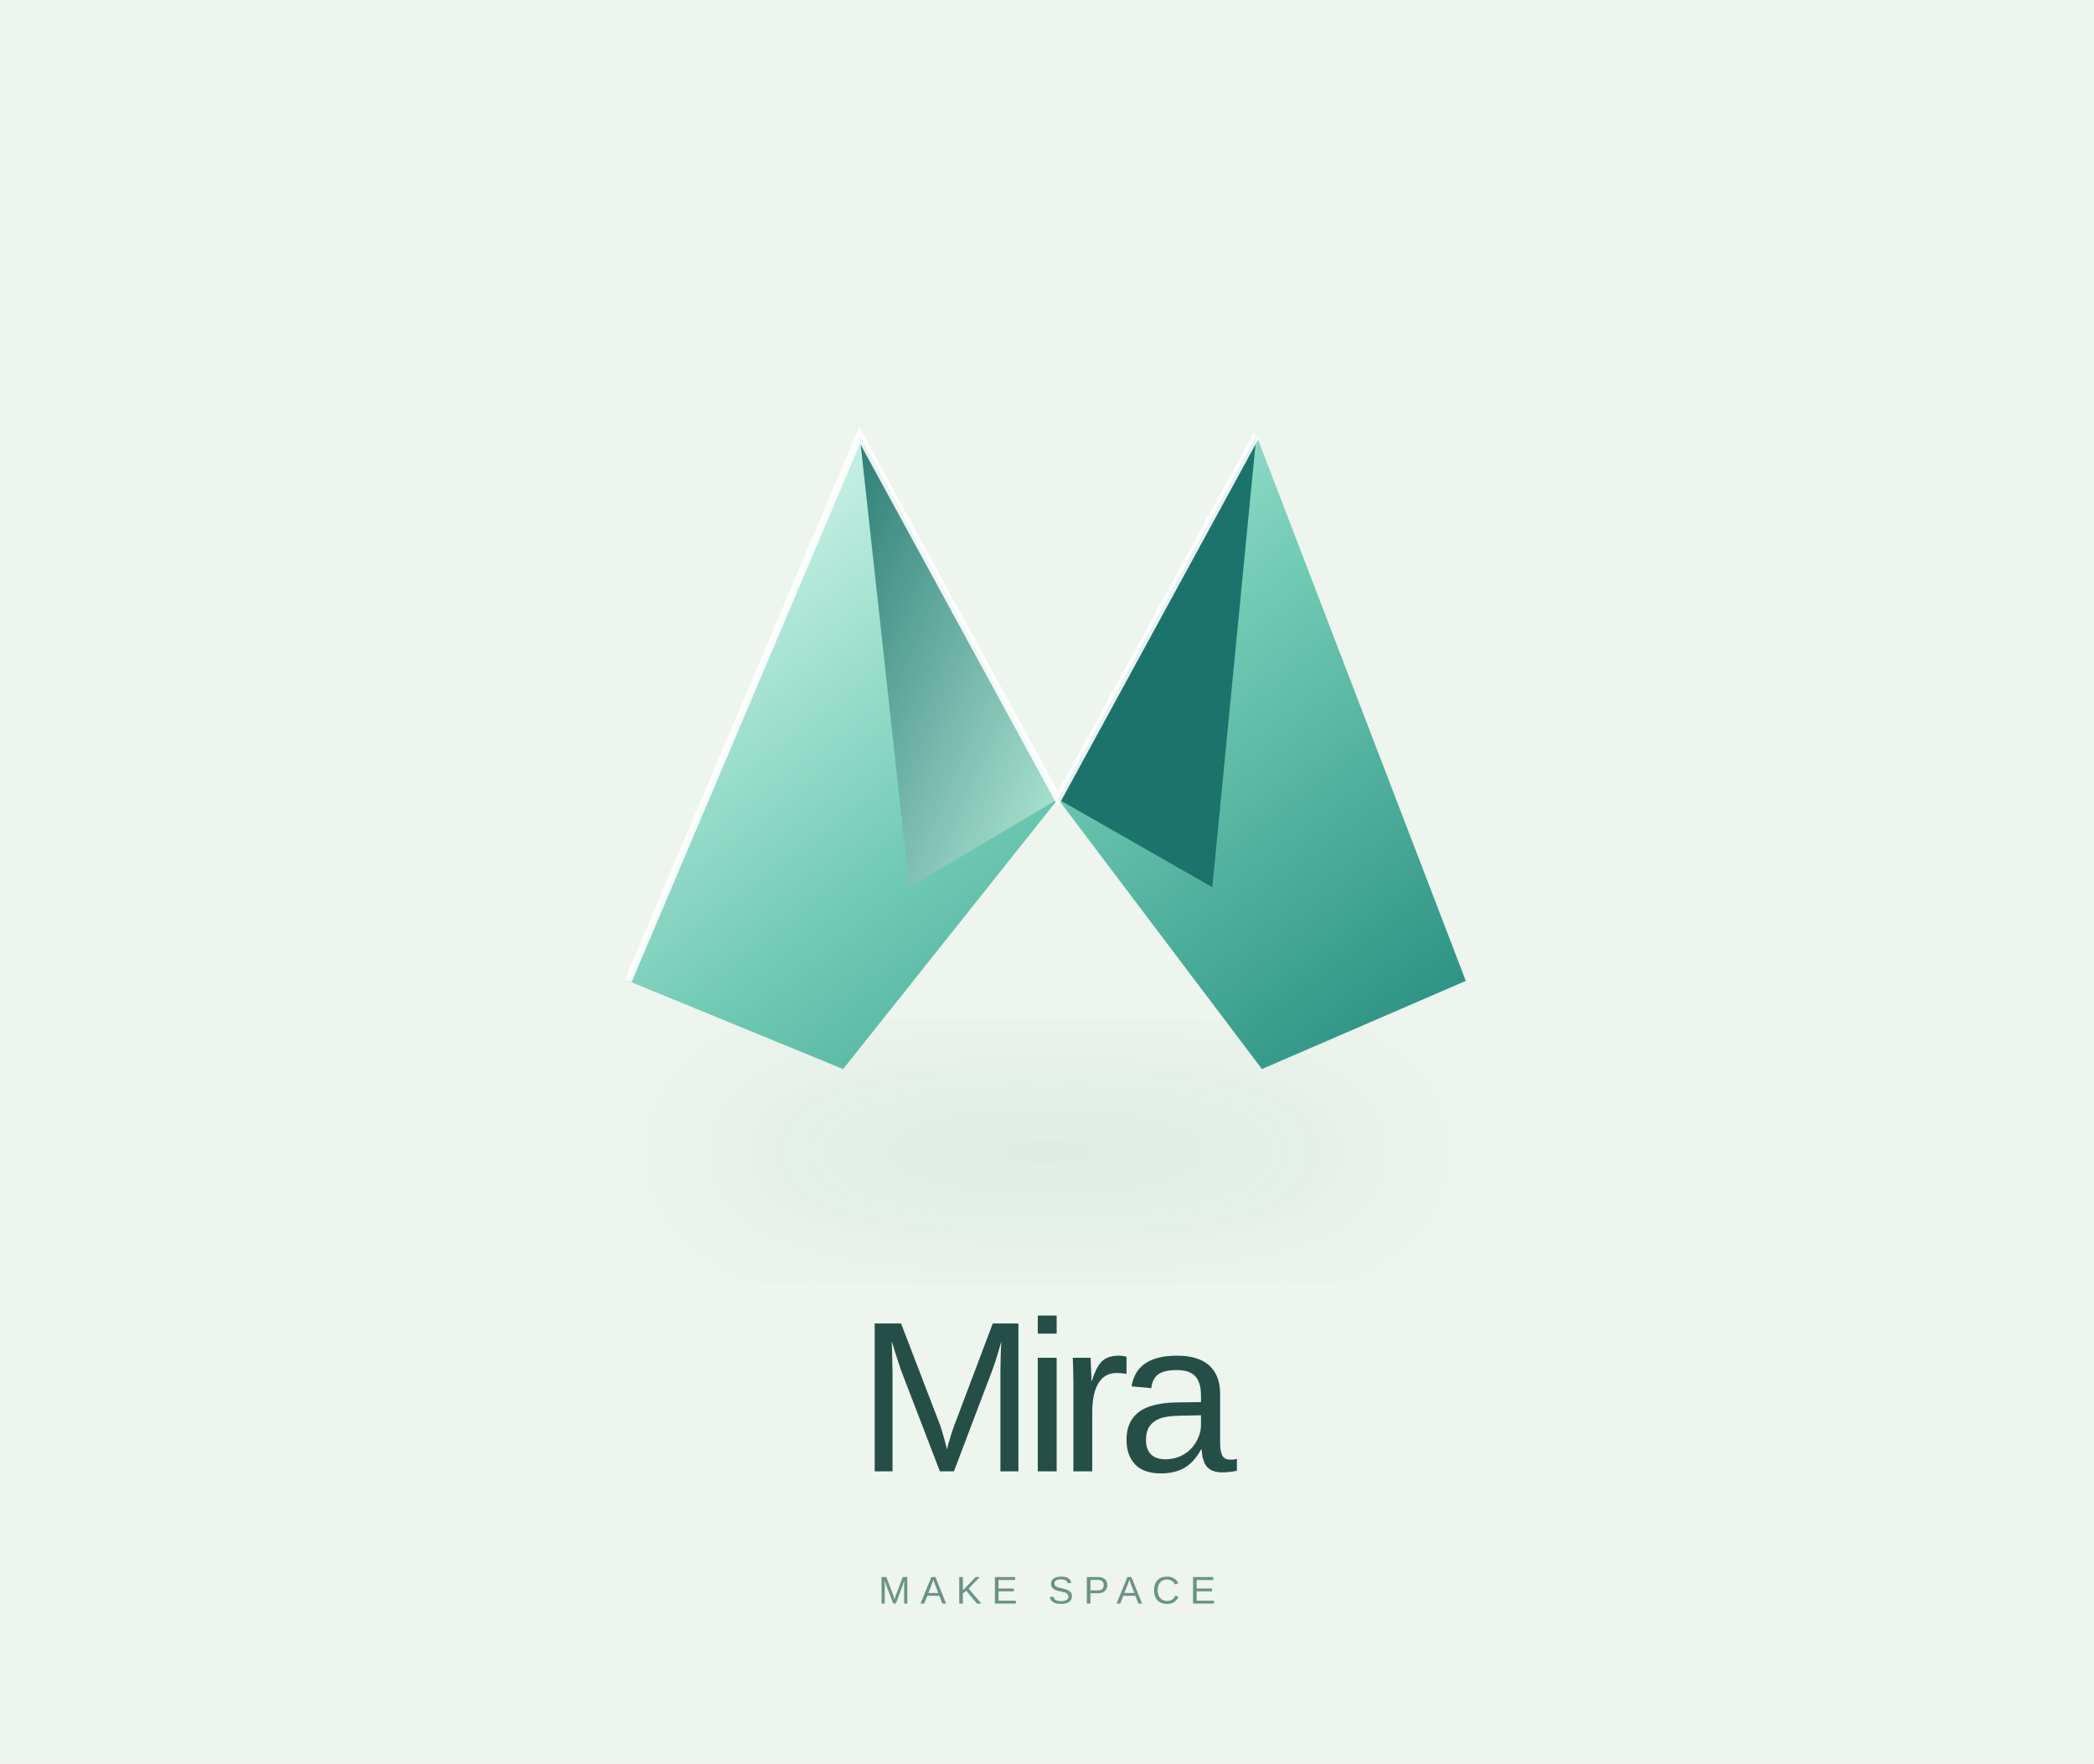
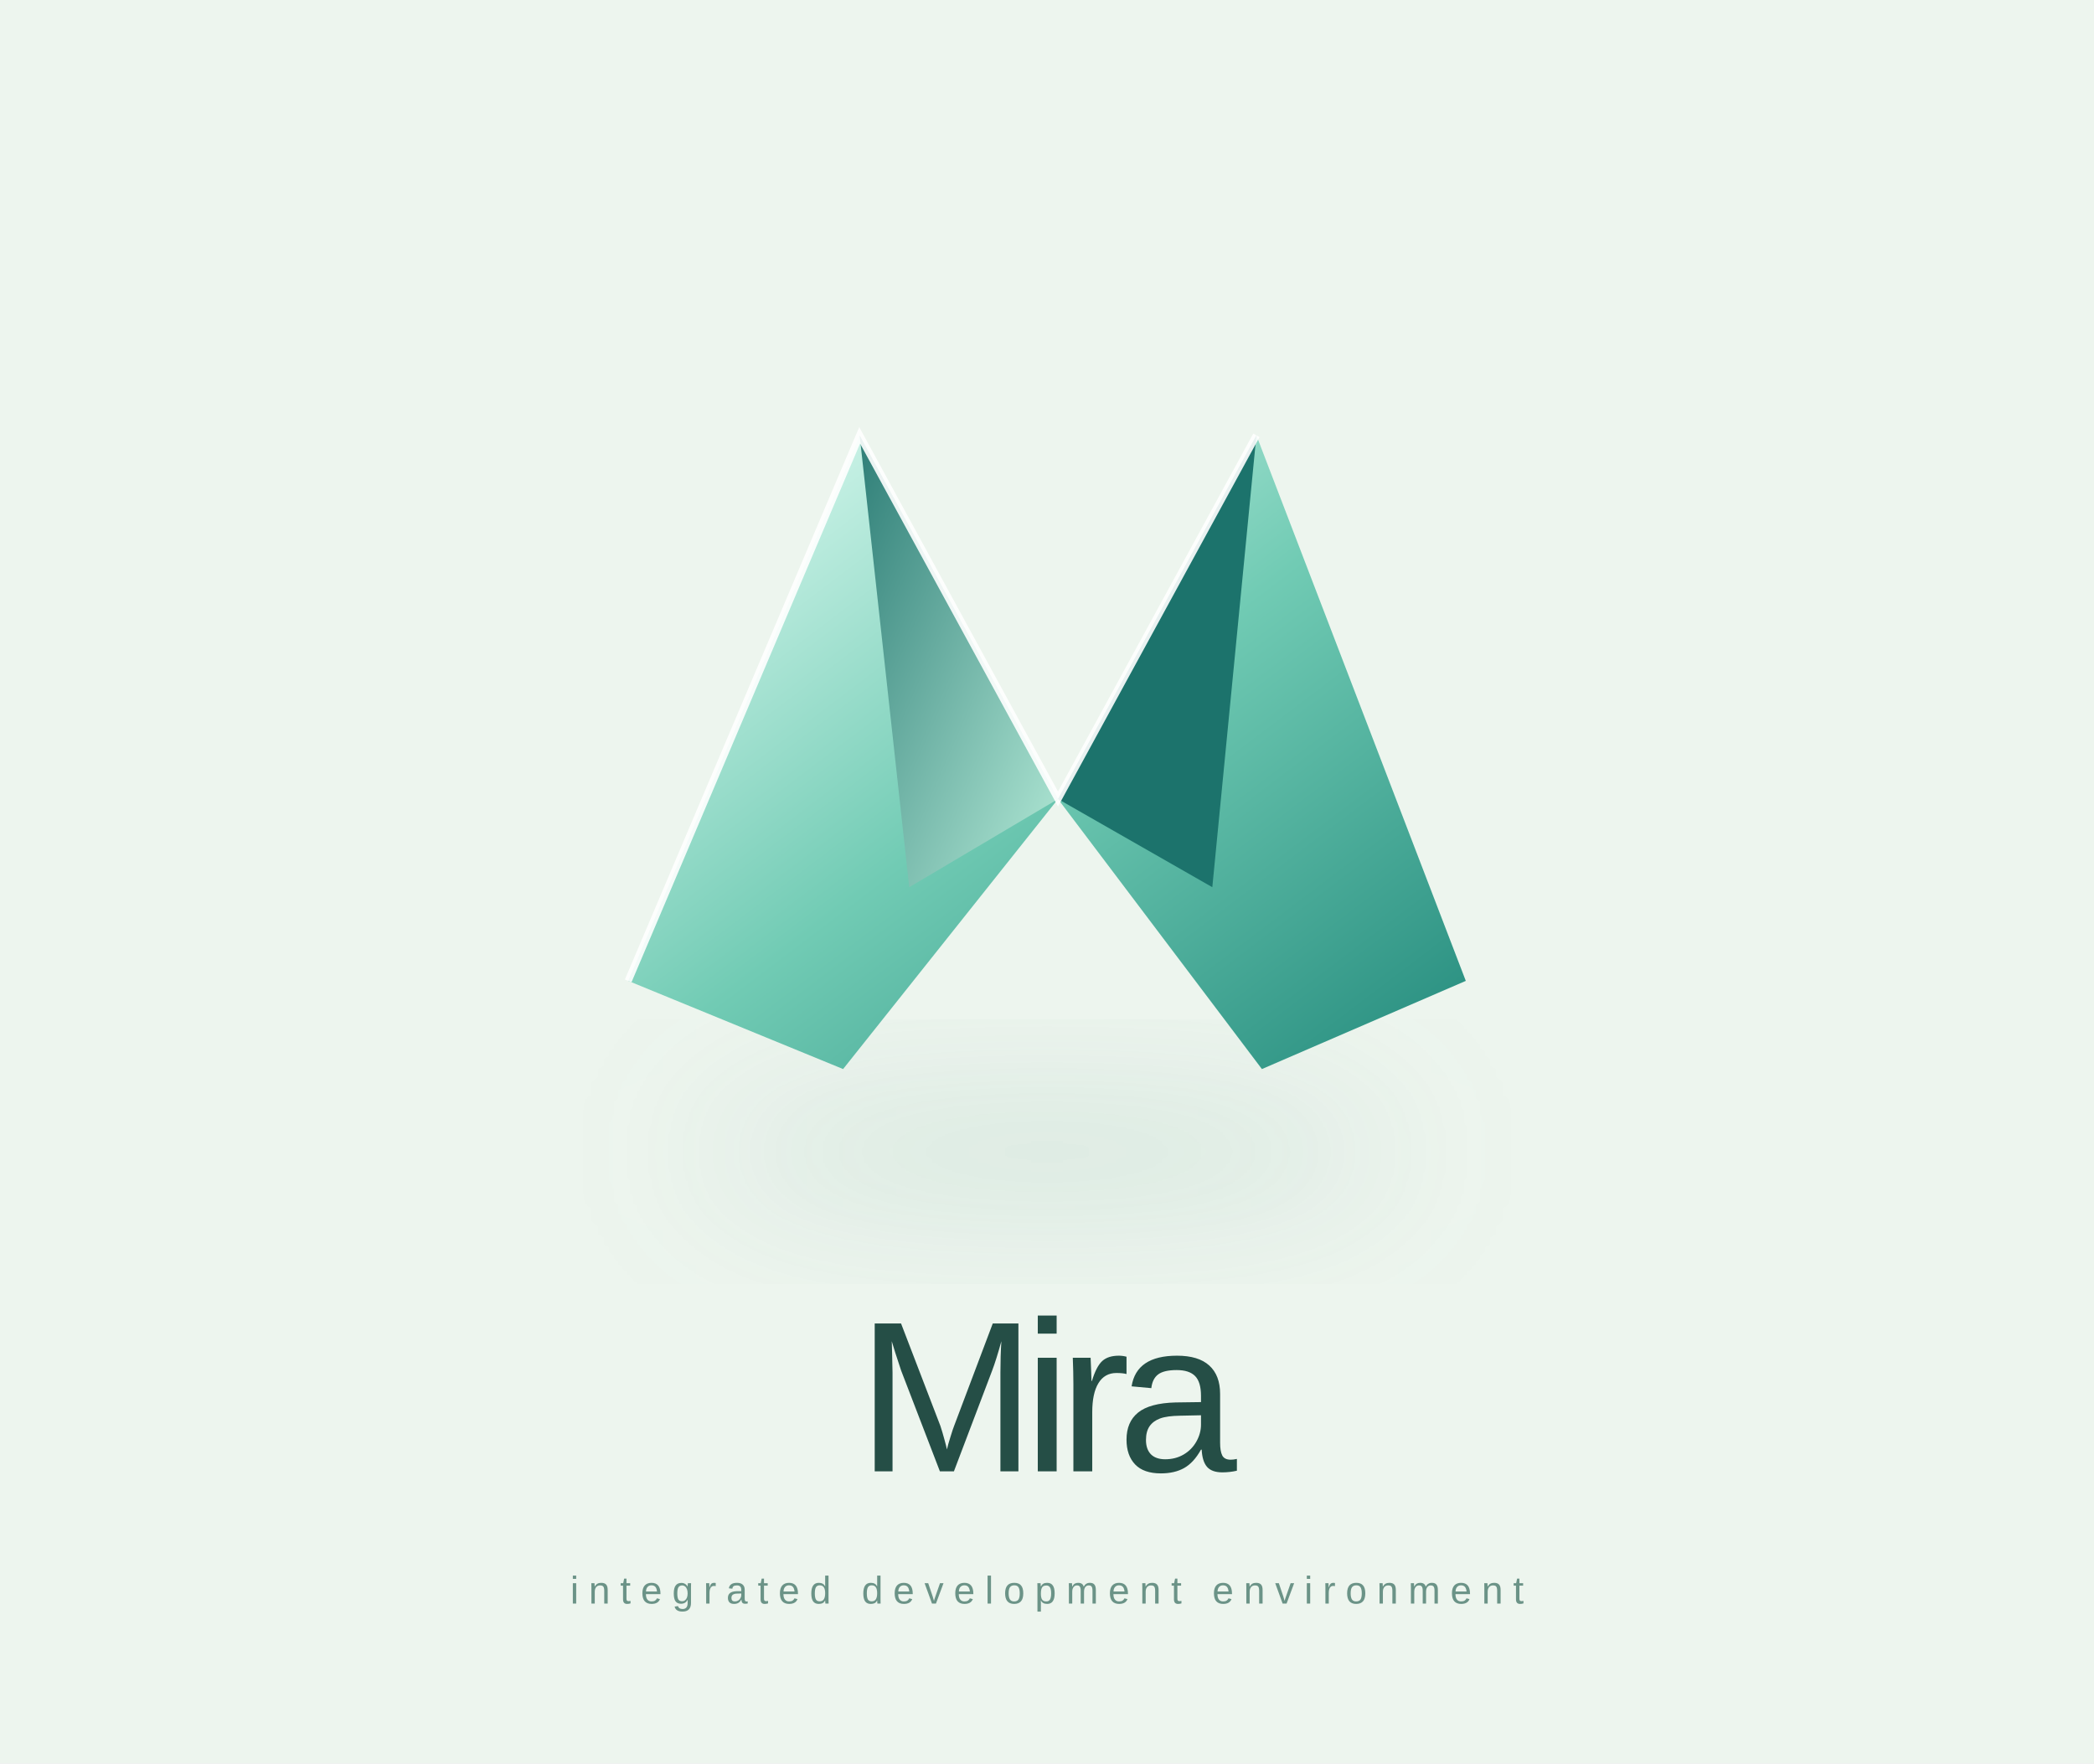
<svg xmlns="http://www.w3.org/2000/svg" width="380" height="320" viewBox="0 0 380 320" role="img" aria-label="Mira Folded light loading artwork">
  <defs>
    <linearGradient id="mint" x1="0" y1="0" x2="1" y2="1">
      <stop offset="0" stop-color="#e7fff7" />
      <stop offset="0.5" stop-color="#71cbb4" />
      <stop offset="1" stop-color="#248b7d" />
    </linearGradient>
    <linearGradient id="shade" x1="0" y1="0" x2="1" y2="1">
      <stop offset="0" stop-color="#2e7e77" />
      <stop offset="1" stop-color="#b4ead7" />
    </linearGradient>
    <filter id="blur" x="-100%" y="-100%" width="300%" height="300%">
      <feGaussianBlur stdDeviation="14" />
    </filter>
  </defs>
  <style>.float{animation:float 6s ease-in-out infinite;transform-box:fill-box;transform-origin:center}.bloom{animation:bloom 4s ease-in-out infinite}.draw{stroke-dasharray:650;animation:draw 3s ease-out both}@keyframes float{50%{transform:translateY(-5px) rotate(2deg)}}@keyframes bloom{50%{opacity:.55}}@keyframes draw{from{stroke-dashoffset:650}to{stroke-dashoffset:0}}@media(prefers-reduced-motion:reduce){.float,.bloom,.draw{animation:none}}</style>
  <rect width="380" height="320" fill="#edf5ee" />
  <ellipse cx="190" cy="209" rx="64" ry="8" fill="#478978" opacity=".18" filter="url(#blur)" />
  <g class="float">
    <path d="M114 178L156 79L192 145L228 79L266 178L229 194L192 145L153 194Z" fill="url(#mint)" stroke="none" />
    <path d="M156 79L165 161L192 145Z" fill="url(#shade)" stroke="none" />
    <path d="M228 79L220 161L192 145Z" fill="#1c736c" stroke="none" />
    <path d="M114 178L156 79L192 145L228 79" fill="none" stroke="#fff" stroke-width="1.3" opacity=".9" />
  </g>
  <text x="190" y="267" font-family="Arial,Helvetica,sans-serif" font-size="39" fill="#254e46" font-weight="500" letter-spacing="-2.3" text-anchor="middle">Mira</text>
-   <text x="190" y="291" font-family="Arial,Helvetica,sans-serif" font-size="7" fill="#6b9387" letter-spacing="1.8" text-anchor="middle">MAKE SPACE</text>
+   <text x="190" y="291" font-family="Arial,Helvetica,sans-serif" font-size="7" fill="#6b9387" letter-spacing="1.8" text-anchor="middle">integrated development environment</text>
</svg>
